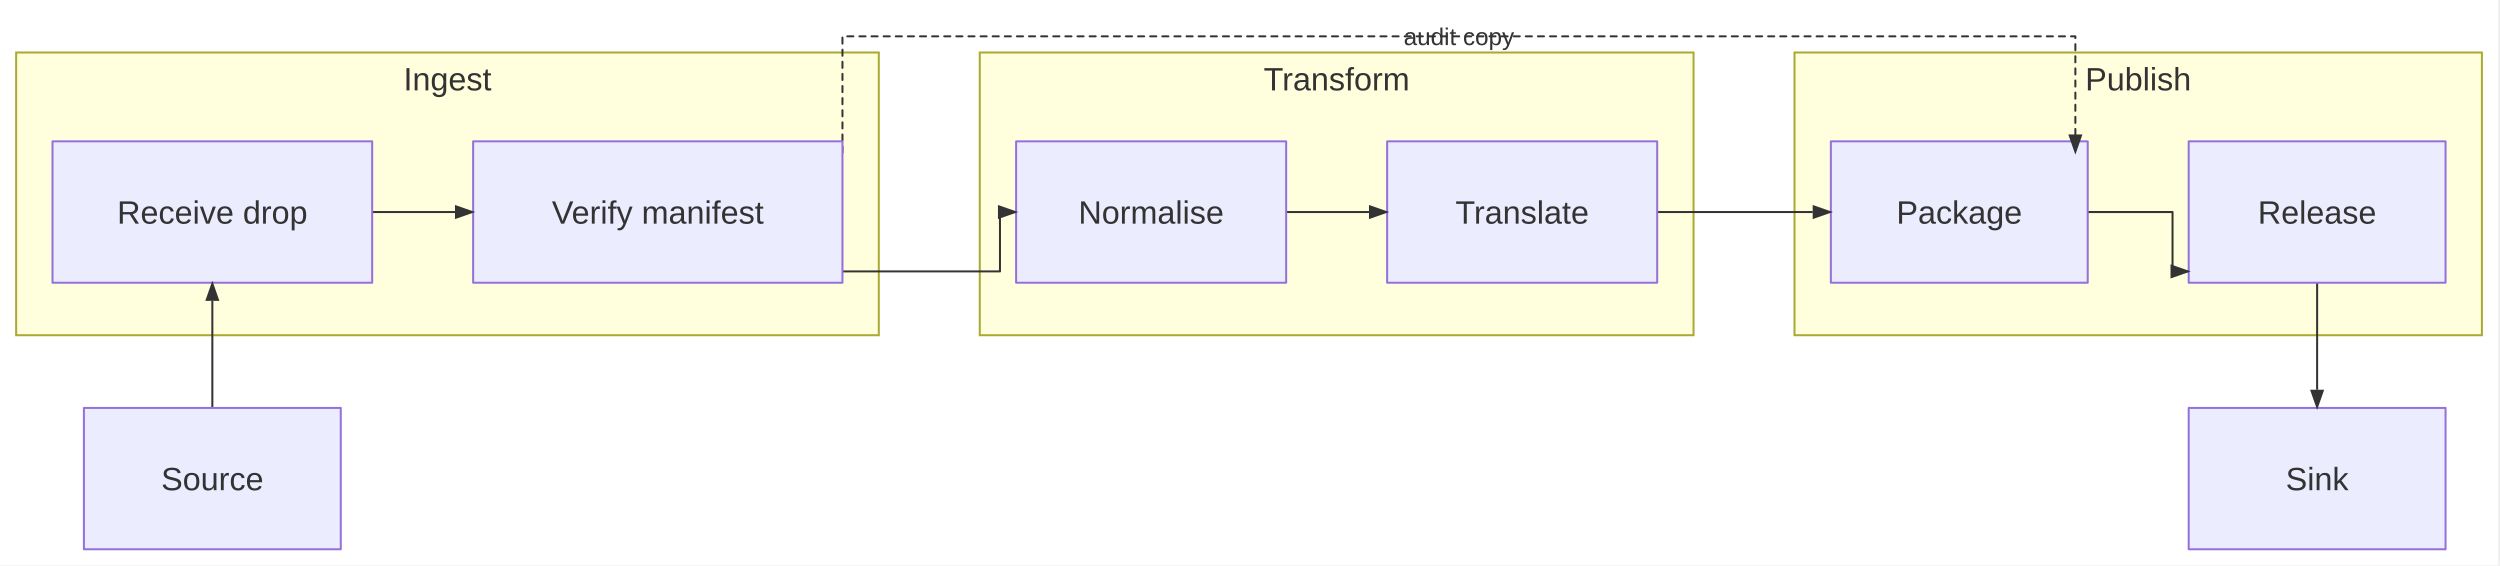
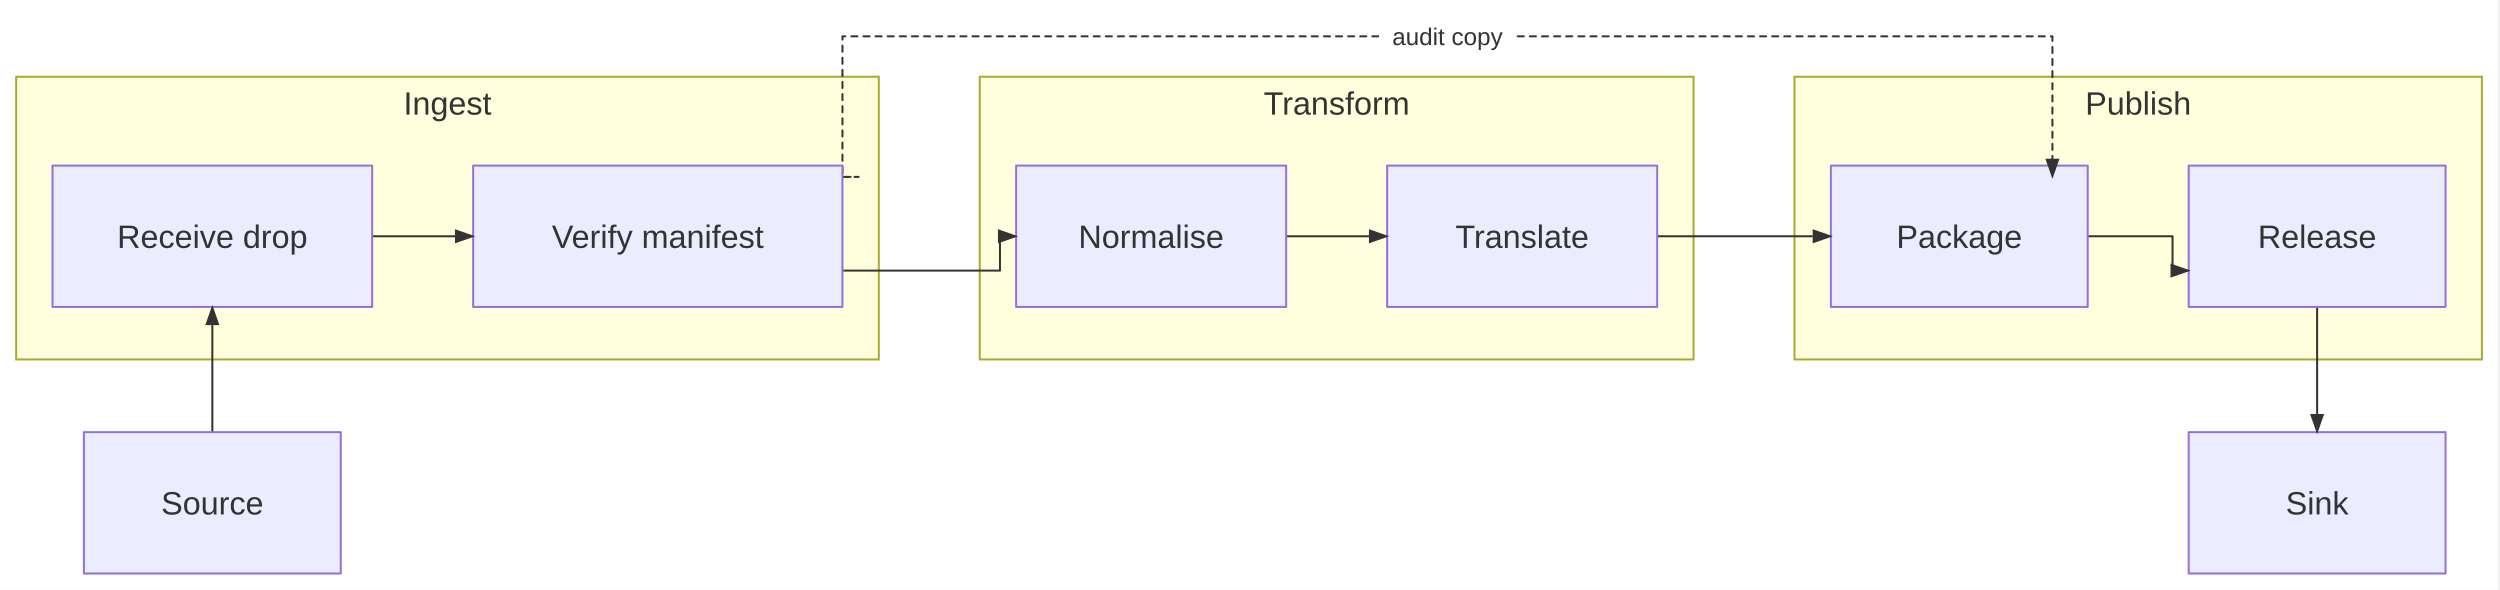
- <svg xmlns="http://www.w3.org/2000/svg" width="1238" height="280" viewBox="0 0 1238 280">
-   <rect x="0" y="0" width="1237.04" height="280" fill="white" />
-   <rect x="888.64" y="26" width="340.4" height="140" fill="#ffffde" stroke="#aaaa33" stroke-width="1" />
-   <text x="1058.84" y="44.76" text-anchor="middle" fill="#333" font-family="&quot;trebuchet ms&quot;, verdana, arial, sans-serif" font-size="16px">Publish</text>
-   <rect x="485.184" y="26" width="353.456" height="140" fill="#ffffde" stroke="#aaaa33" stroke-width="1" />
-   <text x="661.912" y="44.76" text-anchor="middle" fill="#333" font-family="&quot;trebuchet ms&quot;, verdana, arial, sans-serif" font-size="16px">Transform</text>
-   <rect x="8" y="26" width="427.184" height="140" fill="#ffffde" stroke="#aaaa33" stroke-width="1" />
-   <text x="221.592" y="44.76" text-anchor="middle" fill="#333" font-family="&quot;trebuchet ms&quot;, verdana, arial, sans-serif" font-size="16px">Ingest</text>
-   <line x1="184.304" y1="105" x2="225.304" y2="105" stroke="#333333" stroke-width="1" stroke-linecap="butt" data-edge-source="I1" data-edge-target="I2" />
-   <line x1="636.912" y1="105" x2="677.912" y2="105" stroke="#333333" stroke-width="1" stroke-linecap="butt" data-edge-source="T1" data-edge-target="T2" />
-   <path d="M1033.84,105L1075.84,105L1075.84,134.4L1083.84,134.4" fill="none" stroke="#333333" stroke-width="1" stroke-linejoin="round" stroke-linecap="round" data-edge-source="P1" data-edge-target="P2" />
-   <line x1="105.152" y1="202" x2="105.152" y2="149" stroke="#333333" stroke-width="1" stroke-linecap="butt" data-edge-source="Source" data-edge-target="I1" />
-   <path d="M417.184,134.4L495.184,134.4L495.184,105L503.184,105" fill="none" stroke="#333333" stroke-width="1" stroke-linejoin="round" stroke-linecap="round" data-edge-source="I2" data-edge-target="T1" />
-   <line x1="820.64" y1="105" x2="897.64" y2="105" stroke="#333333" stroke-width="1" stroke-linecap="butt" data-edge-source="T2" data-edge-target="P1" />
-   <line x1="1147.44" y1="140" x2="1147.44" y2="193" stroke="#333333" stroke-width="1" stroke-linecap="butt" data-edge-source="P2" data-edge-target="Sink" />
-   <path d="M417.184,75.6L417.184,18L1027.72,18L1027.72,75.6" fill="none" stroke="#333333" stroke-width="1" stroke-linejoin="round" stroke-linecap="round" data-edge-source="I2" data-edge-target="P2" stroke-dasharray="3 3" />
-   <text x="722.452" y="22.32" text-anchor="middle" fill="#333333" font-family="&quot;trebuchet ms&quot;, verdana, arial, sans-serif" font-size="12" font-weight="normal">
-     <tspan x="722.452" dy="0">audit copy</tspan>
+ <svg xmlns="http://www.w3.org/2000/svg" width="1238" height="292" viewBox="0 0 1238 292">
+   <rect x="0" y="0" width="1237.04" height="292" fill="white" />
+   <rect x="888.64" y="38" width="340.4" height="140" fill="#ffffde" stroke="#aaaa33" stroke-width="1" />
+   <text x="1058.84" y="56.76" text-anchor="middle" fill="#333" font-family="&quot;trebuchet ms&quot;, verdana, arial, sans-serif" font-size="16px">Publish</text>
+   <rect x="485.184" y="38" width="353.456" height="140" fill="#ffffde" stroke="#aaaa33" stroke-width="1" />
+   <text x="661.912" y="56.76" text-anchor="middle" fill="#333" font-family="&quot;trebuchet ms&quot;, verdana, arial, sans-serif" font-size="16px">Transform</text>
+   <rect x="8" y="38" width="427.184" height="140" fill="#ffffde" stroke="#aaaa33" stroke-width="1" />
+   <text x="221.592" y="56.76" text-anchor="middle" fill="#333" font-family="&quot;trebuchet ms&quot;, verdana, arial, sans-serif" font-size="16px">Ingest</text>
+   <line x1="184.304" y1="117" x2="225.304" y2="117" stroke="#333333" stroke-width="1" stroke-linecap="butt" data-edge-source="I1" data-edge-target="I2" />
+   <line x1="636.912" y1="117" x2="677.912" y2="117" stroke="#333333" stroke-width="1" stroke-linecap="butt" data-edge-source="T1" data-edge-target="T2" />
+   <path d="M1033.84,117L1075.84,117L1075.84,134L1083.84,134" fill="none" stroke="#333333" stroke-width="1" stroke-linejoin="round" stroke-linecap="round" data-edge-source="P1" data-edge-target="P2" />
+   <line x1="105.152" y1="214" x2="105.152" y2="161" stroke="#333333" stroke-width="1" stroke-linecap="butt" data-edge-source="Source" data-edge-target="I1" />
+   <path d="M417.184,134L495.184,134L495.184,117L503.184,117" fill="none" stroke="#333333" stroke-width="1" stroke-linejoin="round" stroke-linecap="round" data-edge-source="I2" data-edge-target="T1" />
+   <line x1="820.64" y1="117" x2="897.64" y2="117" stroke="#333333" stroke-width="1" stroke-linecap="butt" data-edge-source="T2" data-edge-target="P1" />
+   <line x1="1147.44" y1="152" x2="1147.44" y2="205" stroke="#333333" stroke-width="1" stroke-linecap="butt" data-edge-source="P2" data-edge-target="Sink" />
+   <path d="M417.184,87.6L425.184,87.6L417.184,87.6L417.184,18L1016.36,18L1016.36,87.6" fill="none" stroke="#333333" stroke-width="1" stroke-linejoin="round" stroke-linecap="round" data-edge-source="I2" data-edge-target="P2" stroke-dasharray="3 3" />
+   <rect x="683.052" y="1" width="67.44" height="34" fill="#ffffff" stroke="none" />
+   <text x="716.772" y="22.32" text-anchor="middle" fill="#333333" font-family="&quot;trebuchet ms&quot;, verdana, arial, sans-serif" font-size="12" font-weight="normal">
+     <tspan x="716.772" dy="0">audit copy</tspan>
  </text>
-   <path d="M26,70 H184.3 V140 H26 Z" fill="#ECECFF" stroke="#9370DB" stroke-width="1" stroke-linejoin="round" stroke-linecap="round" />
-   <path d="M234.3,70 H417.18 V140 H234.3 Z" fill="#ECECFF" stroke="#9370DB" stroke-width="1" stroke-linejoin="round" stroke-linecap="round" />
-   <path d="M906.64,70 H1033.84 V140 H906.64 Z" fill="#ECECFF" stroke="#9370DB" stroke-width="1" stroke-linejoin="round" stroke-linecap="round" />
-   <path d="M1083.84,70 H1211.04 V140 H1083.84 Z" fill="#ECECFF" stroke="#9370DB" stroke-width="1" stroke-linejoin="round" stroke-linecap="round" />
-   <path d="M503.18,70 H636.91 V140 H503.18 Z" fill="#ECECFF" stroke="#9370DB" stroke-width="1" stroke-linejoin="round" stroke-linecap="round" />
-   <path d="M686.91,70 H820.64 V140 H686.91 Z" fill="#ECECFF" stroke="#9370DB" stroke-width="1" stroke-linejoin="round" stroke-linecap="round" />
-   <path d="M1083.84,202 H1211.04 V272 H1083.84 Z" fill="#ECECFF" stroke="#9370DB" stroke-width="1" stroke-linejoin="round" stroke-linecap="round" />
-   <path d="M41.55,202 H168.75 V272 H41.55 Z" fill="#ECECFF" stroke="#9370DB" stroke-width="1" stroke-linejoin="round" stroke-linecap="round" />
-   <polygon points="235.304,105 225.304,108.5 225.304,101.5" fill="#333333" stroke="none" />
-   <polygon points="687.912,105 677.912,108.5 677.912,101.5" fill="#333333" stroke="none" />
-   <polygon points="1084.84,134.4 1074.84,137.9 1074.84,130.9" fill="#333333" stroke="none" />
-   <polygon points="105.152,139 108.652,149 101.652,149" fill="#333333" stroke="none" />
-   <polygon points="504.184,105 494.184,108.5 494.184,101.5" fill="#333333" stroke="none" />
-   <polygon points="907.64,105 897.64,108.5 897.64,101.5" fill="#333333" stroke="none" />
-   <polygon points="1147.44,203 1143.94,193 1150.94,193" fill="#333333" stroke="none" />
-   <polygon points="1027.72,76.6 1024.22,66.6 1031.22,66.6" fill="#333333" stroke="none" />
-   <text x="105.152" y="110.76" text-anchor="middle" fill="#333" font-family="&quot;trebuchet ms&quot;, verdana, arial, sans-serif" font-size="16" font-weight="normal">Receive drop</text>
-   <text x="325.744" y="110.76" text-anchor="middle" fill="#333" font-family="&quot;trebuchet ms&quot;, verdana, arial, sans-serif" font-size="16" font-weight="normal">Verify manifest</text>
-   <text x="970.24" y="110.76" text-anchor="middle" fill="#333" font-family="&quot;trebuchet ms&quot;, verdana, arial, sans-serif" font-size="16" font-weight="normal">Package</text>
-   <text x="1147.44" y="110.76" text-anchor="middle" fill="#333" font-family="&quot;trebuchet ms&quot;, verdana, arial, sans-serif" font-size="16" font-weight="normal">Release</text>
-   <text x="570.048" y="110.76" text-anchor="middle" fill="#333" font-family="&quot;trebuchet ms&quot;, verdana, arial, sans-serif" font-size="16" font-weight="normal">Normalise</text>
-   <text x="753.776" y="110.76" text-anchor="middle" fill="#333" font-family="&quot;trebuchet ms&quot;, verdana, arial, sans-serif" font-size="16" font-weight="normal">Translate</text>
-   <text x="1147.44" y="242.76" text-anchor="middle" fill="#333" font-family="&quot;trebuchet ms&quot;, verdana, arial, sans-serif" font-size="16" font-weight="normal">Sink</text>
-   <text x="105.152" y="242.76" text-anchor="middle" fill="#333" font-family="&quot;trebuchet ms&quot;, verdana, arial, sans-serif" font-size="16" font-weight="normal">Source</text>
+   <path d="M26,82 H184.3 V152 H26 Z" fill="#ECECFF" stroke="#9370DB" stroke-width="1" stroke-linejoin="round" stroke-linecap="round" />
+   <path d="M234.3,82 H417.18 V152 H234.3 Z" fill="#ECECFF" stroke="#9370DB" stroke-width="1" stroke-linejoin="round" stroke-linecap="round" />
+   <path d="M906.64,82 H1033.84 V152 H906.64 Z" fill="#ECECFF" stroke="#9370DB" stroke-width="1" stroke-linejoin="round" stroke-linecap="round" />
+   <path d="M1083.84,82 H1211.04 V152 H1083.84 Z" fill="#ECECFF" stroke="#9370DB" stroke-width="1" stroke-linejoin="round" stroke-linecap="round" />
+   <path d="M503.18,82 H636.91 V152 H503.18 Z" fill="#ECECFF" stroke="#9370DB" stroke-width="1" stroke-linejoin="round" stroke-linecap="round" />
+   <path d="M686.91,82 H820.64 V152 H686.91 Z" fill="#ECECFF" stroke="#9370DB" stroke-width="1" stroke-linejoin="round" stroke-linecap="round" />
+   <path d="M1083.84,214 H1211.04 V284 H1083.84 Z" fill="#ECECFF" stroke="#9370DB" stroke-width="1" stroke-linejoin="round" stroke-linecap="round" />
+   <path d="M41.55,214 H168.75 V284 H41.55 Z" fill="#ECECFF" stroke="#9370DB" stroke-width="1" stroke-linejoin="round" stroke-linecap="round" />
+   <polygon points="235.304,117 225.304,120.5 225.304,113.5" fill="#333333" stroke="none" />
+   <polygon points="687.912,117 677.912,120.5 677.912,113.5" fill="#333333" stroke="none" />
+   <polygon points="1084.84,134 1074.84,137.5 1074.84,130.5" fill="#333333" stroke="none" />
+   <polygon points="105.152,151 108.652,161 101.652,161" fill="#333333" stroke="none" />
+   <polygon points="504.184,117 494.184,120.5 494.184,113.5" fill="#333333" stroke="none" />
+   <polygon points="907.64,117 897.64,120.5 897.64,113.5" fill="#333333" stroke="none" />
+   <polygon points="1147.44,215 1143.94,205 1150.94,205" fill="#333333" stroke="none" />
+   <polygon points="1016.36,88.6 1012.86,78.6 1019.86,78.6" fill="#333333" stroke="none" />
+   <text x="105.152" y="122.76" text-anchor="middle" fill="#333" font-family="&quot;trebuchet ms&quot;, verdana, arial, sans-serif" font-size="16" font-weight="normal">Receive drop</text>
+   <text x="325.744" y="122.76" text-anchor="middle" fill="#333" font-family="&quot;trebuchet ms&quot;, verdana, arial, sans-serif" font-size="16" font-weight="normal">Verify manifest</text>
+   <text x="970.24" y="122.76" text-anchor="middle" fill="#333" font-family="&quot;trebuchet ms&quot;, verdana, arial, sans-serif" font-size="16" font-weight="normal">Package</text>
+   <text x="1147.44" y="122.76" text-anchor="middle" fill="#333" font-family="&quot;trebuchet ms&quot;, verdana, arial, sans-serif" font-size="16" font-weight="normal">Release</text>
+   <text x="570.048" y="122.76" text-anchor="middle" fill="#333" font-family="&quot;trebuchet ms&quot;, verdana, arial, sans-serif" font-size="16" font-weight="normal">Normalise</text>
+   <text x="753.776" y="122.76" text-anchor="middle" fill="#333" font-family="&quot;trebuchet ms&quot;, verdana, arial, sans-serif" font-size="16" font-weight="normal">Translate</text>
+   <text x="1147.44" y="254.76" text-anchor="middle" fill="#333" font-family="&quot;trebuchet ms&quot;, verdana, arial, sans-serif" font-size="16" font-weight="normal">Sink</text>
+   <text x="105.152" y="254.76" text-anchor="middle" fill="#333" font-family="&quot;trebuchet ms&quot;, verdana, arial, sans-serif" font-size="16" font-weight="normal">Source</text>
</svg>
